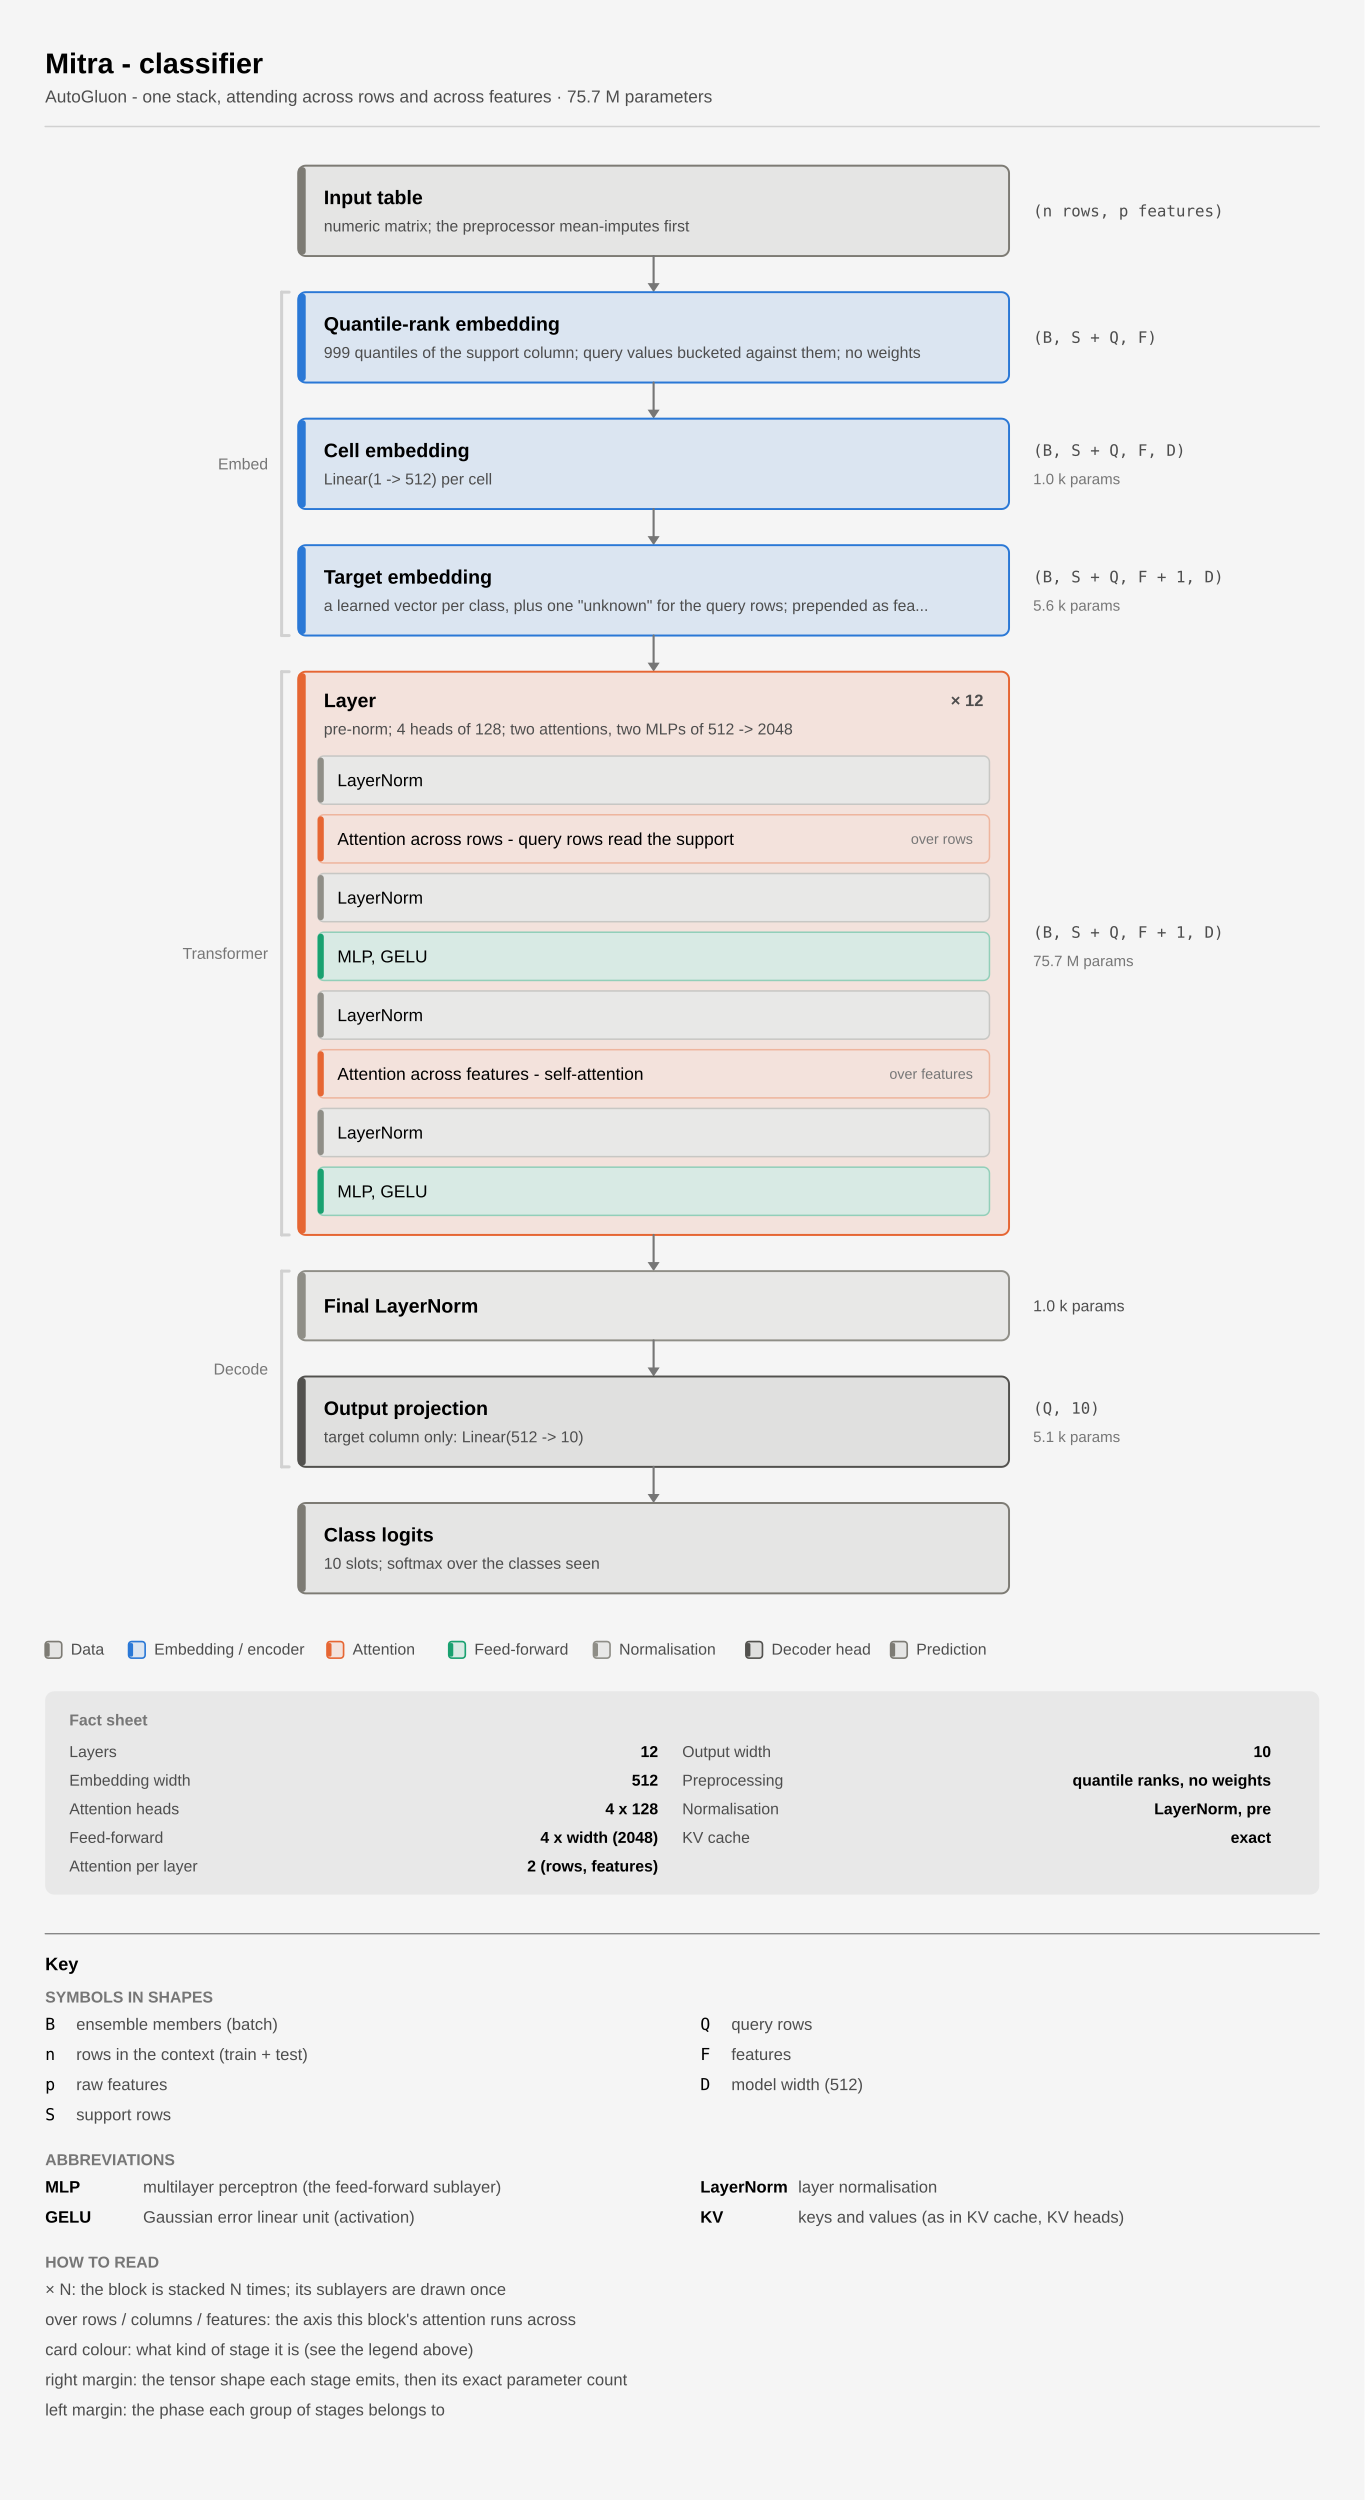
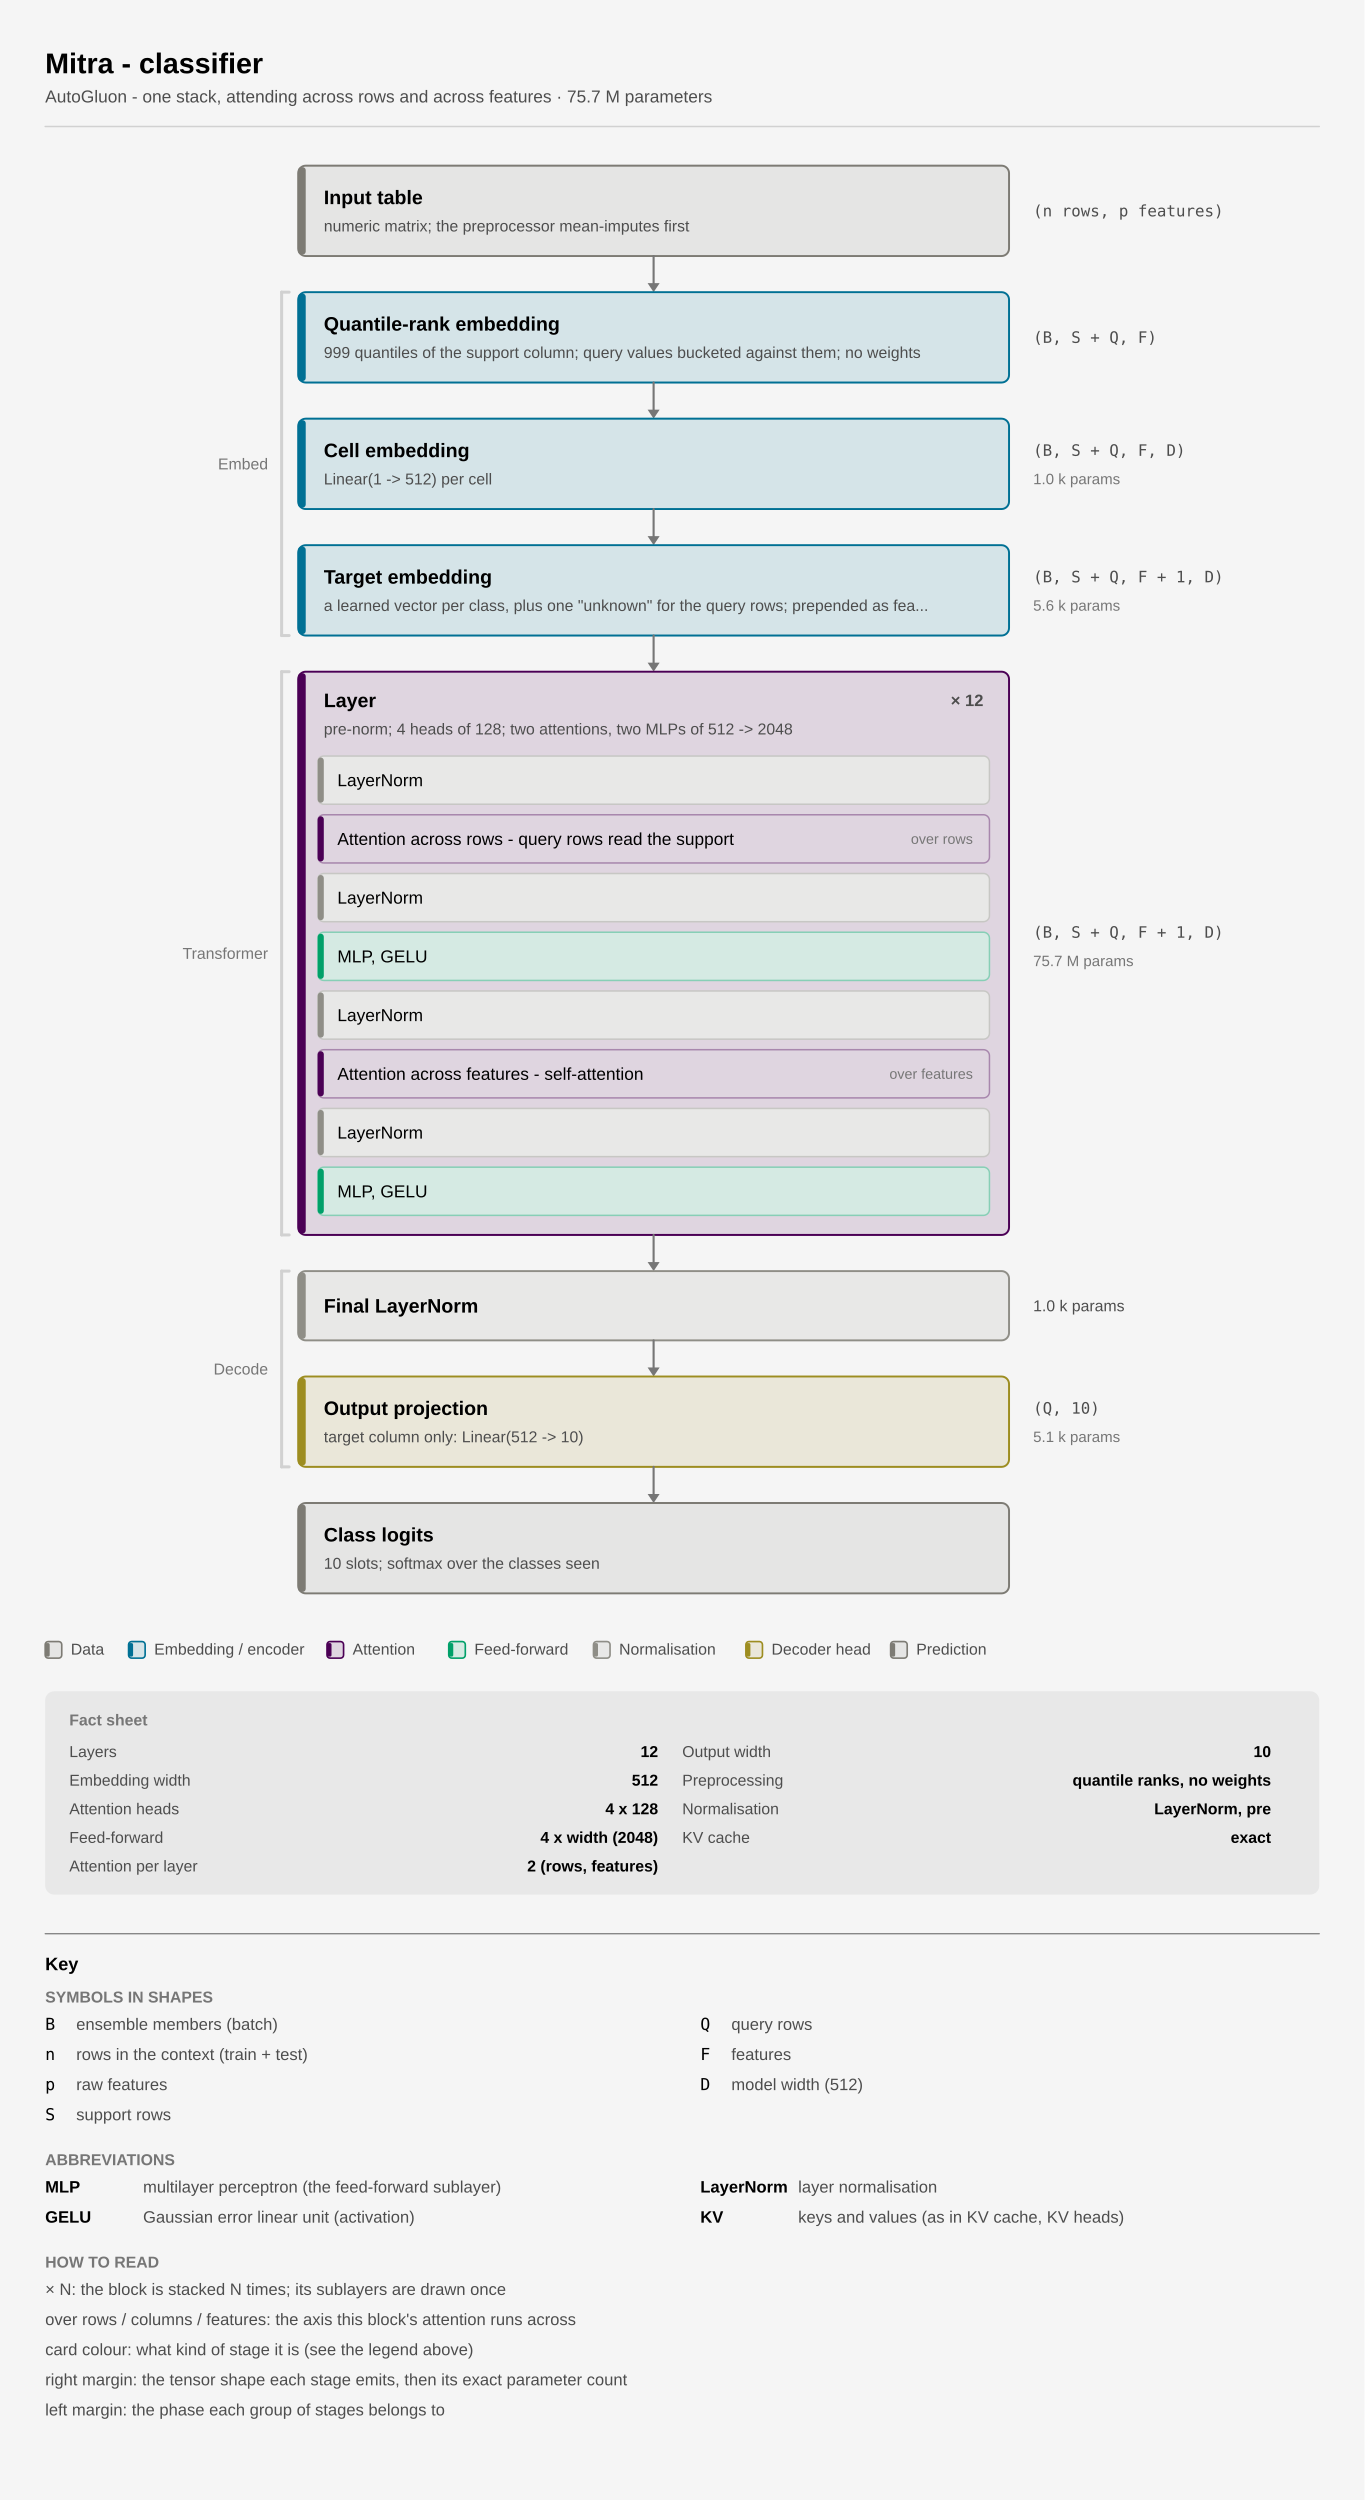
<svg xmlns="http://www.w3.org/2000/svg" width="906" height="1660" viewBox="0 0 906 1660">
  <rect width="906" height="1660" fill="#f5f5f5" />
  <text x="30" y="42" dy="0.35em" font-family="-apple-system, BlinkMacSystemFont, 'Segoe UI', 'Helvetica Neue', Arial, sans-serif" font-size="19px" font-weight="600" fill="#000000">Mitra - classifier</text>
  <text x="30" y="64" dy="0.35em" font-family="-apple-system, BlinkMacSystemFont, 'Segoe UI', 'Helvetica Neue', Arial, sans-serif" font-size="11.5px" fill="#4D4D4D">AutoGluon  -  one stack, attending across rows and across features  ·  75.7 M parameters</text>
  <line x1="30" y1="84" x2="876" y2="84" stroke="#D1D1D1" stroke-width="1" stroke-linecap="round" />
  <rect x="198" y="110" width="472" height="60" rx="5" fill="#E5E5E4" stroke="#7d7b74" stroke-width="1.3" />
  <rect x="198" y="111" width="5" height="58" rx="2" fill="#7d7b74" />
  <text x="215" y="131" dy="0.35em" font-family="-apple-system, BlinkMacSystemFont, 'Segoe UI', 'Helvetica Neue', Arial, sans-serif" font-size="13px" font-weight="600" fill="#000000">Input table</text>
  <text x="215" y="150" dy="0.35em" font-family="-apple-system, BlinkMacSystemFont, 'Segoe UI', 'Helvetica Neue', Arial, sans-serif" font-size="10.5px" fill="#4D4D4D">numeric matrix; the preprocessor mean-imputes first</text>
  <text x="686" y="140" dy="0.35em" font-family="ui-monospace, SFMono-Regular, Menlo, Consolas, monospace" font-size="10.5px" fill="#4D4D4D">(n rows, p features)</text>
  <line x1="434" y1="170" x2="434" y2="189" stroke="#767676" stroke-width="1.4" stroke-linecap="round" />
  <polygon points="430,188 438,188 434,194" fill="#767676" />
-   <rect x="198" y="194" width="472" height="60" rx="5" fill="#DBE5F1" stroke="#2a78d6" stroke-width="1.3" />
-   <rect x="198" y="195" width="5" height="58" rx="2" fill="#2a78d6" />
+   <rect x="198" y="194" width="472" height="60" rx="5" fill="#D5E4E8" stroke="#007094" stroke-width="1.3" />
+   <rect x="198" y="195" width="5" height="58" rx="2" fill="#007094" />
  <text x="215" y="215" dy="0.35em" font-family="-apple-system, BlinkMacSystemFont, 'Segoe UI', 'Helvetica Neue', Arial, sans-serif" font-size="13px" font-weight="600" fill="#000000">Quantile-rank embedding</text>
  <text x="215" y="234" dy="0.35em" font-family="-apple-system, BlinkMacSystemFont, 'Segoe UI', 'Helvetica Neue', Arial, sans-serif" font-size="10.5px" fill="#4D4D4D">999 quantiles of the support column; query values bucketed against them; no weights</text>
  <text x="686" y="224" dy="0.35em" font-family="ui-monospace, SFMono-Regular, Menlo, Consolas, monospace" font-size="10.5px" fill="#4D4D4D">(B, S + Q, F)</text>
  <line x1="434" y1="254" x2="434" y2="273" stroke="#767676" stroke-width="1.4" stroke-linecap="round" />
  <polygon points="430,272 438,272 434,278" fill="#767676" />
-   <rect x="198" y="278" width="472" height="60" rx="5" fill="#DBE5F1" stroke="#2a78d6" stroke-width="1.3" />
-   <rect x="198" y="279" width="5" height="58" rx="2" fill="#2a78d6" />
+   <rect x="198" y="278" width="472" height="60" rx="5" fill="#D5E4E8" stroke="#007094" stroke-width="1.3" />
+   <rect x="198" y="279" width="5" height="58" rx="2" fill="#007094" />
  <text x="215" y="299" dy="0.35em" font-family="-apple-system, BlinkMacSystemFont, 'Segoe UI', 'Helvetica Neue', Arial, sans-serif" font-size="13px" font-weight="600" fill="#000000">Cell embedding</text>
  <text x="215" y="318" dy="0.35em" font-family="-apple-system, BlinkMacSystemFont, 'Segoe UI', 'Helvetica Neue', Arial, sans-serif" font-size="10.5px" fill="#4D4D4D">Linear(1 -&gt; 512) per cell</text>
  <text x="686" y="299" dy="0.35em" font-family="ui-monospace, SFMono-Regular, Menlo, Consolas, monospace" font-size="10.5px" fill="#4D4D4D">(B, S + Q, F, D)</text>
  <text x="686" y="318" dy="0.35em" font-family="-apple-system, BlinkMacSystemFont, 'Segoe UI', 'Helvetica Neue', Arial, sans-serif" font-size="10px" fill="#767676">1.0 k params</text>
  <line x1="434" y1="338" x2="434" y2="357" stroke="#767676" stroke-width="1.4" stroke-linecap="round" />
  <polygon points="430,356 438,356 434,362" fill="#767676" />
-   <rect x="198" y="362" width="472" height="60" rx="5" fill="#DBE5F1" stroke="#2a78d6" stroke-width="1.3" />
-   <rect x="198" y="363" width="5" height="58" rx="2" fill="#2a78d6" />
+   <rect x="198" y="362" width="472" height="60" rx="5" fill="#D5E4E8" stroke="#007094" stroke-width="1.3" />
+   <rect x="198" y="363" width="5" height="58" rx="2" fill="#007094" />
  <text x="215" y="383" dy="0.35em" font-family="-apple-system, BlinkMacSystemFont, 'Segoe UI', 'Helvetica Neue', Arial, sans-serif" font-size="13px" font-weight="600" fill="#000000">Target embedding</text>
  <text x="215" y="402" dy="0.35em" font-family="-apple-system, BlinkMacSystemFont, 'Segoe UI', 'Helvetica Neue', Arial, sans-serif" font-size="10.5px" fill="#4D4D4D">a learned vector per class, plus one "unknown" for the query rows; prepended as fea...</text>
  <text x="686" y="383" dy="0.35em" font-family="ui-monospace, SFMono-Regular, Menlo, Consolas, monospace" font-size="10.5px" fill="#4D4D4D">(B, S + Q, F + 1, D)</text>
  <text x="686" y="402" dy="0.35em" font-family="-apple-system, BlinkMacSystemFont, 'Segoe UI', 'Helvetica Neue', Arial, sans-serif" font-size="10px" fill="#767676">5.6 k params</text>
  <line x1="434" y1="422" x2="434" y2="441" stroke="#767676" stroke-width="1.4" stroke-linecap="round" />
  <polygon points="430,440 438,440 434,446" fill="#767676" />
-   <rect x="198" y="446" width="472" height="374" rx="5" fill="#F3E2DC" stroke="#E66633" stroke-width="1.3" />
-   <rect x="198" y="447" width="5" height="372" rx="2" fill="#E66633" />
+   <rect x="198" y="446" width="472" height="374" rx="5" fill="#DFD5E0" stroke="#4b0055" stroke-width="1.3" />
+   <rect x="198" y="447" width="5" height="372" rx="2" fill="#4b0055" />
  <text x="215" y="465" dy="0.35em" font-family="-apple-system, BlinkMacSystemFont, 'Segoe UI', 'Helvetica Neue', Arial, sans-serif" font-size="13px" font-weight="600" fill="#000000">Layer</text>
  <text x="215" y="484" dy="0.35em" font-family="-apple-system, BlinkMacSystemFont, 'Segoe UI', 'Helvetica Neue', Arial, sans-serif" font-size="10.5px" fill="#4D4D4D">pre-norm; 4 heads of 128; two attentions, two MLPs of 512 -&gt; 2048</text>
  <rect x="211" y="502" width="446" height="32" rx="4" fill="#E8E8E7" stroke="#C7C7C4" stroke-width="1" />
  <rect x="211" y="503" width="4" height="30" rx="2" fill="#8F8E87" />
  <text x="224" y="518" dy="0.35em" font-family="-apple-system, BlinkMacSystemFont, 'Segoe UI', 'Helvetica Neue', Arial, sans-serif" font-size="11.5px" fill="#000000">LayerNorm</text>
-   <rect x="211" y="541" width="446" height="32" rx="4" fill="#F3E2DC" stroke="#EEB59E" stroke-width="1" />
-   <rect x="211" y="542" width="4" height="30" rx="2" fill="#E66633" />
+   <rect x="211" y="541" width="446" height="32" rx="4" fill="#DFD5E0" stroke="#A887AD" stroke-width="1" />
+   <rect x="211" y="542" width="4" height="30" rx="2" fill="#4b0055" />
  <text x="224" y="557" dy="0.35em" font-family="-apple-system, BlinkMacSystemFont, 'Segoe UI', 'Helvetica Neue', Arial, sans-serif" font-size="11.5px" fill="#000000">Attention across rows - query rows read the support</text>
  <text x="646" y="557" dy="0.35em" font-family="-apple-system, BlinkMacSystemFont, 'Segoe UI', 'Helvetica Neue', Arial, sans-serif" font-size="9.5px" text-anchor="end" fill="#767676">over rows</text>
  <rect x="211" y="580" width="446" height="32" rx="4" fill="#E8E8E7" stroke="#C7C7C4" stroke-width="1" />
  <rect x="211" y="581" width="4" height="30" rx="2" fill="#8F8E87" />
  <text x="224" y="596" dy="0.35em" font-family="-apple-system, BlinkMacSystemFont, 'Segoe UI', 'Helvetica Neue', Arial, sans-serif" font-size="11.5px" fill="#000000">LayerNorm</text>
-   <rect x="211" y="619" width="446" height="32" rx="4" fill="#D8EAE4" stroke="#92CFB9" stroke-width="1" />
-   <rect x="211" y="620" width="4" height="30" rx="2" fill="#19A170" />
+   <rect x="211" y="619" width="446" height="32" rx="4" fill="#D5EAE3" stroke="#87CFB6" stroke-width="1" />
+   <rect x="211" y="620" width="4" height="30" rx="2" fill="#00A069" />
  <text x="224" y="635" dy="0.35em" font-family="-apple-system, BlinkMacSystemFont, 'Segoe UI', 'Helvetica Neue', Arial, sans-serif" font-size="11.5px" fill="#000000">MLP, GELU</text>
  <rect x="211" y="658" width="446" height="32" rx="4" fill="#E8E8E7" stroke="#C7C7C4" stroke-width="1" />
  <rect x="211" y="659" width="4" height="30" rx="2" fill="#8F8E87" />
  <text x="224" y="674" dy="0.35em" font-family="-apple-system, BlinkMacSystemFont, 'Segoe UI', 'Helvetica Neue', Arial, sans-serif" font-size="11.5px" fill="#000000">LayerNorm</text>
-   <rect x="211" y="697" width="446" height="32" rx="4" fill="#F3E2DC" stroke="#EEB59E" stroke-width="1" />
-   <rect x="211" y="698" width="4" height="30" rx="2" fill="#E66633" />
+   <rect x="211" y="697" width="446" height="32" rx="4" fill="#DFD5E0" stroke="#A887AD" stroke-width="1" />
+   <rect x="211" y="698" width="4" height="30" rx="2" fill="#4b0055" />
  <text x="224" y="713" dy="0.35em" font-family="-apple-system, BlinkMacSystemFont, 'Segoe UI', 'Helvetica Neue', Arial, sans-serif" font-size="11.5px" fill="#000000">Attention across features - self-attention</text>
  <text x="646" y="713" dy="0.35em" font-family="-apple-system, BlinkMacSystemFont, 'Segoe UI', 'Helvetica Neue', Arial, sans-serif" font-size="9.5px" text-anchor="end" fill="#767676">over features</text>
  <rect x="211" y="736" width="446" height="32" rx="4" fill="#E8E8E7" stroke="#C7C7C4" stroke-width="1" />
  <rect x="211" y="737" width="4" height="30" rx="2" fill="#8F8E87" />
  <text x="224" y="752" dy="0.35em" font-family="-apple-system, BlinkMacSystemFont, 'Segoe UI', 'Helvetica Neue', Arial, sans-serif" font-size="11.5px" fill="#000000">LayerNorm</text>
-   <rect x="211" y="775" width="446" height="32" rx="4" fill="#D8EAE4" stroke="#92CFB9" stroke-width="1" />
-   <rect x="211" y="776" width="4" height="30" rx="2" fill="#19A170" />
+   <rect x="211" y="775" width="446" height="32" rx="4" fill="#D5EAE3" stroke="#87CFB6" stroke-width="1" />
+   <rect x="211" y="776" width="4" height="30" rx="2" fill="#00A069" />
  <text x="224" y="791" dy="0.35em" font-family="-apple-system, BlinkMacSystemFont, 'Segoe UI', 'Helvetica Neue', Arial, sans-serif" font-size="11.5px" fill="#000000">MLP, GELU</text>
  <text x="653" y="465" dy="0.35em" font-family="-apple-system, BlinkMacSystemFont, 'Segoe UI', 'Helvetica Neue', Arial, sans-serif" font-size="11px" font-weight="600" text-anchor="end" fill="#4D4D4D">× 12</text>
  <text x="686" y="619" dy="0.35em" font-family="ui-monospace, SFMono-Regular, Menlo, Consolas, monospace" font-size="10.5px" fill="#4D4D4D">(B, S + Q, F + 1, D)</text>
  <text x="686" y="638" dy="0.35em" font-family="-apple-system, BlinkMacSystemFont, 'Segoe UI', 'Helvetica Neue', Arial, sans-serif" font-size="10px" fill="#767676">75.7 M params</text>
  <line x1="434" y1="820" x2="434" y2="839" stroke="#767676" stroke-width="1.4" stroke-linecap="round" />
  <polygon points="430,838 438,838 434,844" fill="#767676" />
  <rect x="198" y="844" width="472" height="46" rx="5" fill="#E8E8E7" stroke="#8F8E87" stroke-width="1.3" />
  <rect x="198" y="845" width="5" height="44" rx="2" fill="#8F8E87" />
  <text x="215" y="867" dy="0.35em" font-family="-apple-system, BlinkMacSystemFont, 'Segoe UI', 'Helvetica Neue', Arial, sans-serif" font-size="13px" font-weight="600" fill="#000000">Final LayerNorm</text>
  <text x="686" y="867" dy="0.35em" font-family="-apple-system, BlinkMacSystemFont, 'Segoe UI', 'Helvetica Neue', Arial, sans-serif" font-size="10.5px" fill="#4D4D4D">1.0 k params</text>
  <line x1="434" y1="890" x2="434" y2="909" stroke="#767676" stroke-width="1.4" stroke-linecap="round" />
  <polygon points="430,908 438,908 434,914" fill="#767676" />
-   <rect x="198" y="914" width="472" height="60" rx="5" fill="#E0E0DF" stroke="#52514e" stroke-width="1.3" />
-   <rect x="198" y="915" width="5" height="58" rx="2" fill="#52514e" />
+   <rect x="198" y="914" width="472" height="60" rx="5" fill="#EAE7D9" stroke="#9D8D20" stroke-width="1.3" />
+   <rect x="198" y="915" width="5" height="58" rx="2" fill="#9D8D20" />
  <text x="215" y="935" dy="0.35em" font-family="-apple-system, BlinkMacSystemFont, 'Segoe UI', 'Helvetica Neue', Arial, sans-serif" font-size="13px" font-weight="600" fill="#000000">Output projection</text>
  <text x="215" y="954" dy="0.35em" font-family="-apple-system, BlinkMacSystemFont, 'Segoe UI', 'Helvetica Neue', Arial, sans-serif" font-size="10.5px" fill="#4D4D4D">target column only: Linear(512 -&gt; 10)</text>
  <text x="686" y="935" dy="0.35em" font-family="ui-monospace, SFMono-Regular, Menlo, Consolas, monospace" font-size="10.5px" fill="#4D4D4D">(Q, 10)</text>
  <text x="686" y="954" dy="0.35em" font-family="-apple-system, BlinkMacSystemFont, 'Segoe UI', 'Helvetica Neue', Arial, sans-serif" font-size="10px" fill="#767676">5.1 k params</text>
  <line x1="434" y1="974" x2="434" y2="993" stroke="#767676" stroke-width="1.4" stroke-linecap="round" />
  <polygon points="430,992 438,992 434,998" fill="#767676" />
  <rect x="198" y="998" width="472" height="60" rx="5" fill="#E5E5E4" stroke="#7d7b74" stroke-width="1.3" />
  <rect x="198" y="999" width="5" height="58" rx="2" fill="#7d7b74" />
  <text x="215" y="1019" dy="0.35em" font-family="-apple-system, BlinkMacSystemFont, 'Segoe UI', 'Helvetica Neue', Arial, sans-serif" font-size="13px" font-weight="600" fill="#000000">Class logits</text>
  <text x="215" y="1038" dy="0.35em" font-family="-apple-system, BlinkMacSystemFont, 'Segoe UI', 'Helvetica Neue', Arial, sans-serif" font-size="10.5px" fill="#4D4D4D">10 slots; softmax over the classes seen</text>
  <line x1="187" y1="194" x2="187" y2="422" stroke="#D1D1D1" stroke-width="2" stroke-linecap="round" />
  <line x1="187" y1="194" x2="192" y2="194" stroke="#D1D1D1" stroke-width="2" stroke-linecap="round" />
  <line x1="187" y1="422" x2="192" y2="422" stroke="#D1D1D1" stroke-width="2" stroke-linecap="round" />
  <text x="178" y="308" dy="0.35em" font-family="-apple-system, BlinkMacSystemFont, 'Segoe UI', 'Helvetica Neue', Arial, sans-serif" font-size="10.5px" text-anchor="end" fill="#767676">Embed</text>
  <line x1="187" y1="446" x2="187" y2="820" stroke="#D1D1D1" stroke-width="2" stroke-linecap="round" />
  <line x1="187" y1="446" x2="192" y2="446" stroke="#D1D1D1" stroke-width="2" stroke-linecap="round" />
  <line x1="187" y1="820" x2="192" y2="820" stroke="#D1D1D1" stroke-width="2" stroke-linecap="round" />
  <text x="178" y="633" dy="0.35em" font-family="-apple-system, BlinkMacSystemFont, 'Segoe UI', 'Helvetica Neue', Arial, sans-serif" font-size="10.5px" text-anchor="end" fill="#767676">Transformer</text>
  <line x1="187" y1="844" x2="187" y2="974" stroke="#D1D1D1" stroke-width="2" stroke-linecap="round" />
  <line x1="187" y1="844" x2="192" y2="844" stroke="#D1D1D1" stroke-width="2" stroke-linecap="round" />
  <line x1="187" y1="974" x2="192" y2="974" stroke="#D1D1D1" stroke-width="2" stroke-linecap="round" />
  <text x="178" y="909" dy="0.35em" font-family="-apple-system, BlinkMacSystemFont, 'Segoe UI', 'Helvetica Neue', Arial, sans-serif" font-size="10.5px" text-anchor="end" fill="#767676">Decode</text>
  <rect x="30" y="1090" width="11" height="11" rx="2" fill="#E5E5E4" stroke="#7d7b74" stroke-width="1.1" />
  <rect x="30" y="1091" width="3" height="9" rx="1" fill="#7d7b74" />
  <text x="47" y="1095" dy="0.35em" font-family="-apple-system, BlinkMacSystemFont, 'Segoe UI', 'Helvetica Neue', Arial, sans-serif" font-size="10.5px" fill="#4D4D4D">Data</text>
-   <rect x="85.37" y="1090" width="11" height="11" rx="2" fill="#DBE5F1" stroke="#2a78d6" stroke-width="1.1" />
-   <rect x="85.37" y="1091" width="3" height="9" rx="1" fill="#2a78d6" />
+   <rect x="85.37" y="1090" width="11" height="11" rx="2" fill="#D5E4E8" stroke="#007094" stroke-width="1.1" />
+   <rect x="85.37" y="1091" width="3" height="9" rx="1" fill="#007094" />
  <text x="102.37" y="1095" dy="0.35em" font-family="-apple-system, BlinkMacSystemFont, 'Segoe UI', 'Helvetica Neue', Arial, sans-serif" font-size="10.5px" fill="#4D4D4D">Embedding / encoder</text>
-   <rect x="217.13" y="1090" width="11" height="11" rx="2" fill="#F3E2DC" stroke="#E66633" stroke-width="1.1" />
-   <rect x="217.13" y="1091" width="3" height="9" rx="1" fill="#E66633" />
+   <rect x="217.13" y="1090" width="11" height="11" rx="2" fill="#DFD5E0" stroke="#4b0055" stroke-width="1.1" />
+   <rect x="217.13" y="1091" width="3" height="9" rx="1" fill="#4b0055" />
  <text x="234.13" y="1095" dy="0.35em" font-family="-apple-system, BlinkMacSystemFont, 'Segoe UI', 'Helvetica Neue', Arial, sans-serif" font-size="10.5px" fill="#4D4D4D">Attention</text>
-   <rect x="297.96" y="1090" width="11" height="11" rx="2" fill="#D8EAE4" stroke="#19A170" stroke-width="1.1" />
-   <rect x="297.96" y="1091" width="3" height="9" rx="1" fill="#19A170" />
+   <rect x="297.96" y="1090" width="11" height="11" rx="2" fill="#D5EAE3" stroke="#00A069" stroke-width="1.1" />
+   <rect x="297.96" y="1091" width="3" height="9" rx="1" fill="#00A069" />
  <text x="314.96" y="1095" dy="0.35em" font-family="-apple-system, BlinkMacSystemFont, 'Segoe UI', 'Helvetica Neue', Arial, sans-serif" font-size="10.5px" fill="#4D4D4D">Feed-forward</text>
  <rect x="394.07" y="1090" width="11" height="11" rx="2" fill="#E8E8E7" stroke="#8F8E87" stroke-width="1.1" />
  <rect x="394.07" y="1091" width="3" height="9" rx="1" fill="#8F8E87" />
  <text x="411.07" y="1095" dy="0.35em" font-family="-apple-system, BlinkMacSystemFont, 'Segoe UI', 'Helvetica Neue', Arial, sans-serif" font-size="10.5px" fill="#4D4D4D">Normalisation</text>
-   <rect x="495.27" y="1090" width="11" height="11" rx="2" fill="#E0E0DF" stroke="#52514e" stroke-width="1.1" />
-   <rect x="495.27" y="1091" width="3" height="9" rx="1" fill="#52514e" />
+   <rect x="495.27" y="1090" width="11" height="11" rx="2" fill="#EAE7D9" stroke="#9D8D20" stroke-width="1.1" />
+   <rect x="495.27" y="1091" width="3" height="9" rx="1" fill="#9D8D20" />
  <text x="512.27" y="1095" dy="0.35em" font-family="-apple-system, BlinkMacSystemFont, 'Segoe UI', 'Helvetica Neue', Arial, sans-serif" font-size="10.5px" fill="#4D4D4D">Decoder head</text>
  <rect x="591.38" y="1090" width="11" height="11" rx="2" fill="#E5E5E4" stroke="#7d7b74" stroke-width="1.1" />
  <rect x="591.38" y="1091" width="3" height="9" rx="1" fill="#7d7b74" />
  <text x="608.38" y="1095" dy="0.35em" font-family="-apple-system, BlinkMacSystemFont, 'Segoe UI', 'Helvetica Neue', Arial, sans-serif" font-size="10.5px" fill="#4D4D4D">Prediction</text>
  <rect x="30" y="1123" width="846" height="135" rx="6" fill="#E8E8E8" />
  <text x="46" y="1142" dy="0.35em" font-family="-apple-system, BlinkMacSystemFont, 'Segoe UI', 'Helvetica Neue', Arial, sans-serif" font-size="10.5px" font-weight="600" fill="#767676">Fact sheet</text>
  <text x="46" y="1163" dy="0.35em" font-family="-apple-system, BlinkMacSystemFont, 'Segoe UI', 'Helvetica Neue', Arial, sans-serif" font-size="10.5px" fill="#4D4D4D">Layers</text>
  <text x="437" y="1163" dy="0.35em" font-family="-apple-system, BlinkMacSystemFont, 'Segoe UI', 'Helvetica Neue', Arial, sans-serif" font-size="10.5px" font-weight="600" text-anchor="end" fill="#000000">12</text>
  <text x="46" y="1182" dy="0.35em" font-family="-apple-system, BlinkMacSystemFont, 'Segoe UI', 'Helvetica Neue', Arial, sans-serif" font-size="10.5px" fill="#4D4D4D">Embedding width</text>
  <text x="437" y="1182" dy="0.35em" font-family="-apple-system, BlinkMacSystemFont, 'Segoe UI', 'Helvetica Neue', Arial, sans-serif" font-size="10.5px" font-weight="600" text-anchor="end" fill="#000000">512</text>
  <text x="46" y="1201" dy="0.35em" font-family="-apple-system, BlinkMacSystemFont, 'Segoe UI', 'Helvetica Neue', Arial, sans-serif" font-size="10.5px" fill="#4D4D4D">Attention heads</text>
  <text x="437" y="1201" dy="0.35em" font-family="-apple-system, BlinkMacSystemFont, 'Segoe UI', 'Helvetica Neue', Arial, sans-serif" font-size="10.5px" font-weight="600" text-anchor="end" fill="#000000">4 x 128</text>
  <text x="46" y="1220" dy="0.35em" font-family="-apple-system, BlinkMacSystemFont, 'Segoe UI', 'Helvetica Neue', Arial, sans-serif" font-size="10.5px" fill="#4D4D4D">Feed-forward</text>
  <text x="437" y="1220" dy="0.35em" font-family="-apple-system, BlinkMacSystemFont, 'Segoe UI', 'Helvetica Neue', Arial, sans-serif" font-size="10.5px" font-weight="600" text-anchor="end" fill="#000000">4 x width (2048)</text>
  <text x="46" y="1239" dy="0.35em" font-family="-apple-system, BlinkMacSystemFont, 'Segoe UI', 'Helvetica Neue', Arial, sans-serif" font-size="10.5px" fill="#4D4D4D">Attention per layer</text>
  <text x="437" y="1239" dy="0.35em" font-family="-apple-system, BlinkMacSystemFont, 'Segoe UI', 'Helvetica Neue', Arial, sans-serif" font-size="10.5px" font-weight="600" text-anchor="end" fill="#000000">2 (rows, features)</text>
  <text x="453" y="1163" dy="0.35em" font-family="-apple-system, BlinkMacSystemFont, 'Segoe UI', 'Helvetica Neue', Arial, sans-serif" font-size="10.5px" fill="#4D4D4D">Output width</text>
  <text x="844" y="1163" dy="0.35em" font-family="-apple-system, BlinkMacSystemFont, 'Segoe UI', 'Helvetica Neue', Arial, sans-serif" font-size="10.5px" font-weight="600" text-anchor="end" fill="#000000">10</text>
  <text x="453" y="1182" dy="0.35em" font-family="-apple-system, BlinkMacSystemFont, 'Segoe UI', 'Helvetica Neue', Arial, sans-serif" font-size="10.5px" fill="#4D4D4D">Preprocessing</text>
  <text x="844" y="1182" dy="0.35em" font-family="-apple-system, BlinkMacSystemFont, 'Segoe UI', 'Helvetica Neue', Arial, sans-serif" font-size="10.5px" font-weight="600" text-anchor="end" fill="#000000">quantile ranks, no weights</text>
  <text x="453" y="1201" dy="0.35em" font-family="-apple-system, BlinkMacSystemFont, 'Segoe UI', 'Helvetica Neue', Arial, sans-serif" font-size="10.5px" fill="#4D4D4D">Normalisation</text>
  <text x="844" y="1201" dy="0.35em" font-family="-apple-system, BlinkMacSystemFont, 'Segoe UI', 'Helvetica Neue', Arial, sans-serif" font-size="10.5px" font-weight="600" text-anchor="end" fill="#000000">LayerNorm, pre</text>
  <text x="453" y="1220" dy="0.35em" font-family="-apple-system, BlinkMacSystemFont, 'Segoe UI', 'Helvetica Neue', Arial, sans-serif" font-size="10.5px" fill="#4D4D4D">KV cache</text>
  <text x="844" y="1220" dy="0.35em" font-family="-apple-system, BlinkMacSystemFont, 'Segoe UI', 'Helvetica Neue', Arial, sans-serif" font-size="10.5px" font-weight="600" text-anchor="end" fill="#000000">exact</text>
  <line x1="30" y1="1284" x2="876" y2="1284" stroke="#767676" stroke-width="0.8" stroke-linecap="round" />
  <text x="30" y="1304" dy="0.35em" font-family="-apple-system, BlinkMacSystemFont, 'Segoe UI', 'Helvetica Neue', Arial, sans-serif" font-size="12px" font-weight="600" fill="#000000">Key</text>
  <text x="30" y="1326" dy="0.35em" font-family="-apple-system, BlinkMacSystemFont, 'Segoe UI', 'Helvetica Neue', Arial, sans-serif" font-size="10.5px" font-weight="600" fill="#767676">SYMBOLS IN SHAPES</text>
  <text x="30" y="1344" dy="0.35em" font-family="ui-monospace, SFMono-Regular, Menlo, Consolas, monospace" font-size="11px" fill="#000000">B</text>
  <text x="50.6" y="1344" dy="0.35em" font-family="-apple-system, BlinkMacSystemFont, 'Segoe UI', 'Helvetica Neue', Arial, sans-serif" font-size="11px" fill="#4D4D4D">ensemble members (batch)</text>
  <text x="30" y="1364" dy="0.35em" font-family="ui-monospace, SFMono-Regular, Menlo, Consolas, monospace" font-size="11px" fill="#000000">n</text>
  <text x="50.6" y="1364" dy="0.35em" font-family="-apple-system, BlinkMacSystemFont, 'Segoe UI', 'Helvetica Neue', Arial, sans-serif" font-size="11px" fill="#4D4D4D">rows in the context (train + test)</text>
  <text x="30" y="1384" dy="0.35em" font-family="ui-monospace, SFMono-Regular, Menlo, Consolas, monospace" font-size="11px" fill="#000000">p</text>
  <text x="50.6" y="1384" dy="0.35em" font-family="-apple-system, BlinkMacSystemFont, 'Segoe UI', 'Helvetica Neue', Arial, sans-serif" font-size="11px" fill="#4D4D4D">raw features</text>
  <text x="30" y="1404" dy="0.35em" font-family="ui-monospace, SFMono-Regular, Menlo, Consolas, monospace" font-size="11px" fill="#000000">S</text>
  <text x="50.6" y="1404" dy="0.35em" font-family="-apple-system, BlinkMacSystemFont, 'Segoe UI', 'Helvetica Neue', Arial, sans-serif" font-size="11px" fill="#4D4D4D">support rows</text>
  <text x="465" y="1344" dy="0.35em" font-family="ui-monospace, SFMono-Regular, Menlo, Consolas, monospace" font-size="11px" fill="#000000">Q</text>
  <text x="485.6" y="1344" dy="0.35em" font-family="-apple-system, BlinkMacSystemFont, 'Segoe UI', 'Helvetica Neue', Arial, sans-serif" font-size="11px" fill="#4D4D4D">query rows</text>
  <text x="465" y="1364" dy="0.35em" font-family="ui-monospace, SFMono-Regular, Menlo, Consolas, monospace" font-size="11px" fill="#000000">F</text>
  <text x="485.6" y="1364" dy="0.35em" font-family="-apple-system, BlinkMacSystemFont, 'Segoe UI', 'Helvetica Neue', Arial, sans-serif" font-size="11px" fill="#4D4D4D">features</text>
  <text x="465" y="1384" dy="0.35em" font-family="ui-monospace, SFMono-Regular, Menlo, Consolas, monospace" font-size="11px" fill="#000000">D</text>
  <text x="485.6" y="1384" dy="0.35em" font-family="-apple-system, BlinkMacSystemFont, 'Segoe UI', 'Helvetica Neue', Arial, sans-serif" font-size="11px" fill="#4D4D4D">model width (512)</text>
  <text x="30" y="1434" dy="0.35em" font-family="-apple-system, BlinkMacSystemFont, 'Segoe UI', 'Helvetica Neue', Arial, sans-serif" font-size="10.5px" font-weight="600" fill="#767676">ABBREVIATIONS</text>
  <text x="30" y="1452" dy="0.35em" font-family="-apple-system, BlinkMacSystemFont, 'Segoe UI', 'Helvetica Neue', Arial, sans-serif" font-size="11px" font-weight="600" fill="#000000">MLP</text>
  <text x="94.98" y="1452" dy="0.35em" font-family="-apple-system, BlinkMacSystemFont, 'Segoe UI', 'Helvetica Neue', Arial, sans-serif" font-size="11px" fill="#4D4D4D">multilayer perceptron (the feed-forward sublayer)</text>
  <text x="30" y="1472" dy="0.35em" font-family="-apple-system, BlinkMacSystemFont, 'Segoe UI', 'Helvetica Neue', Arial, sans-serif" font-size="11px" font-weight="600" fill="#000000">GELU</text>
  <text x="94.98" y="1472" dy="0.35em" font-family="-apple-system, BlinkMacSystemFont, 'Segoe UI', 'Helvetica Neue', Arial, sans-serif" font-size="11px" fill="#4D4D4D">Gaussian error linear unit (activation)</text>
  <text x="465" y="1452" dy="0.35em" font-family="-apple-system, BlinkMacSystemFont, 'Segoe UI', 'Helvetica Neue', Arial, sans-serif" font-size="11px" font-weight="600" fill="#000000">LayerNorm</text>
  <text x="529.98" y="1452" dy="0.35em" font-family="-apple-system, BlinkMacSystemFont, 'Segoe UI', 'Helvetica Neue', Arial, sans-serif" font-size="11px" fill="#4D4D4D">layer normalisation</text>
  <text x="465" y="1472" dy="0.35em" font-family="-apple-system, BlinkMacSystemFont, 'Segoe UI', 'Helvetica Neue', Arial, sans-serif" font-size="11px" font-weight="600" fill="#000000">KV</text>
  <text x="529.98" y="1472" dy="0.35em" font-family="-apple-system, BlinkMacSystemFont, 'Segoe UI', 'Helvetica Neue', Arial, sans-serif" font-size="11px" fill="#4D4D4D">keys and values (as in KV cache, KV heads)</text>
  <text x="30" y="1502" dy="0.35em" font-family="-apple-system, BlinkMacSystemFont, 'Segoe UI', 'Helvetica Neue', Arial, sans-serif" font-size="10.5px" font-weight="600" fill="#767676">HOW TO READ</text>
  <text x="30" y="1520" dy="0.35em" font-family="-apple-system, BlinkMacSystemFont, 'Segoe UI', 'Helvetica Neue', Arial, sans-serif" font-size="11px" fill="#4D4D4D">× N: the block is stacked N times; its sublayers are drawn once</text>
  <text x="30" y="1540" dy="0.35em" font-family="-apple-system, BlinkMacSystemFont, 'Segoe UI', 'Helvetica Neue', Arial, sans-serif" font-size="11px" fill="#4D4D4D">over rows / columns / features: the axis this block's attention runs across</text>
  <text x="30" y="1560" dy="0.35em" font-family="-apple-system, BlinkMacSystemFont, 'Segoe UI', 'Helvetica Neue', Arial, sans-serif" font-size="11px" fill="#4D4D4D">card colour: what kind of stage it is (see the legend above)</text>
  <text x="30" y="1580" dy="0.35em" font-family="-apple-system, BlinkMacSystemFont, 'Segoe UI', 'Helvetica Neue', Arial, sans-serif" font-size="11px" fill="#4D4D4D">right margin: the tensor shape each stage emits, then its exact parameter count</text>
  <text x="30" y="1600" dy="0.35em" font-family="-apple-system, BlinkMacSystemFont, 'Segoe UI', 'Helvetica Neue', Arial, sans-serif" font-size="11px" fill="#4D4D4D">left margin: the phase each group of stages belongs to</text>
</svg>
